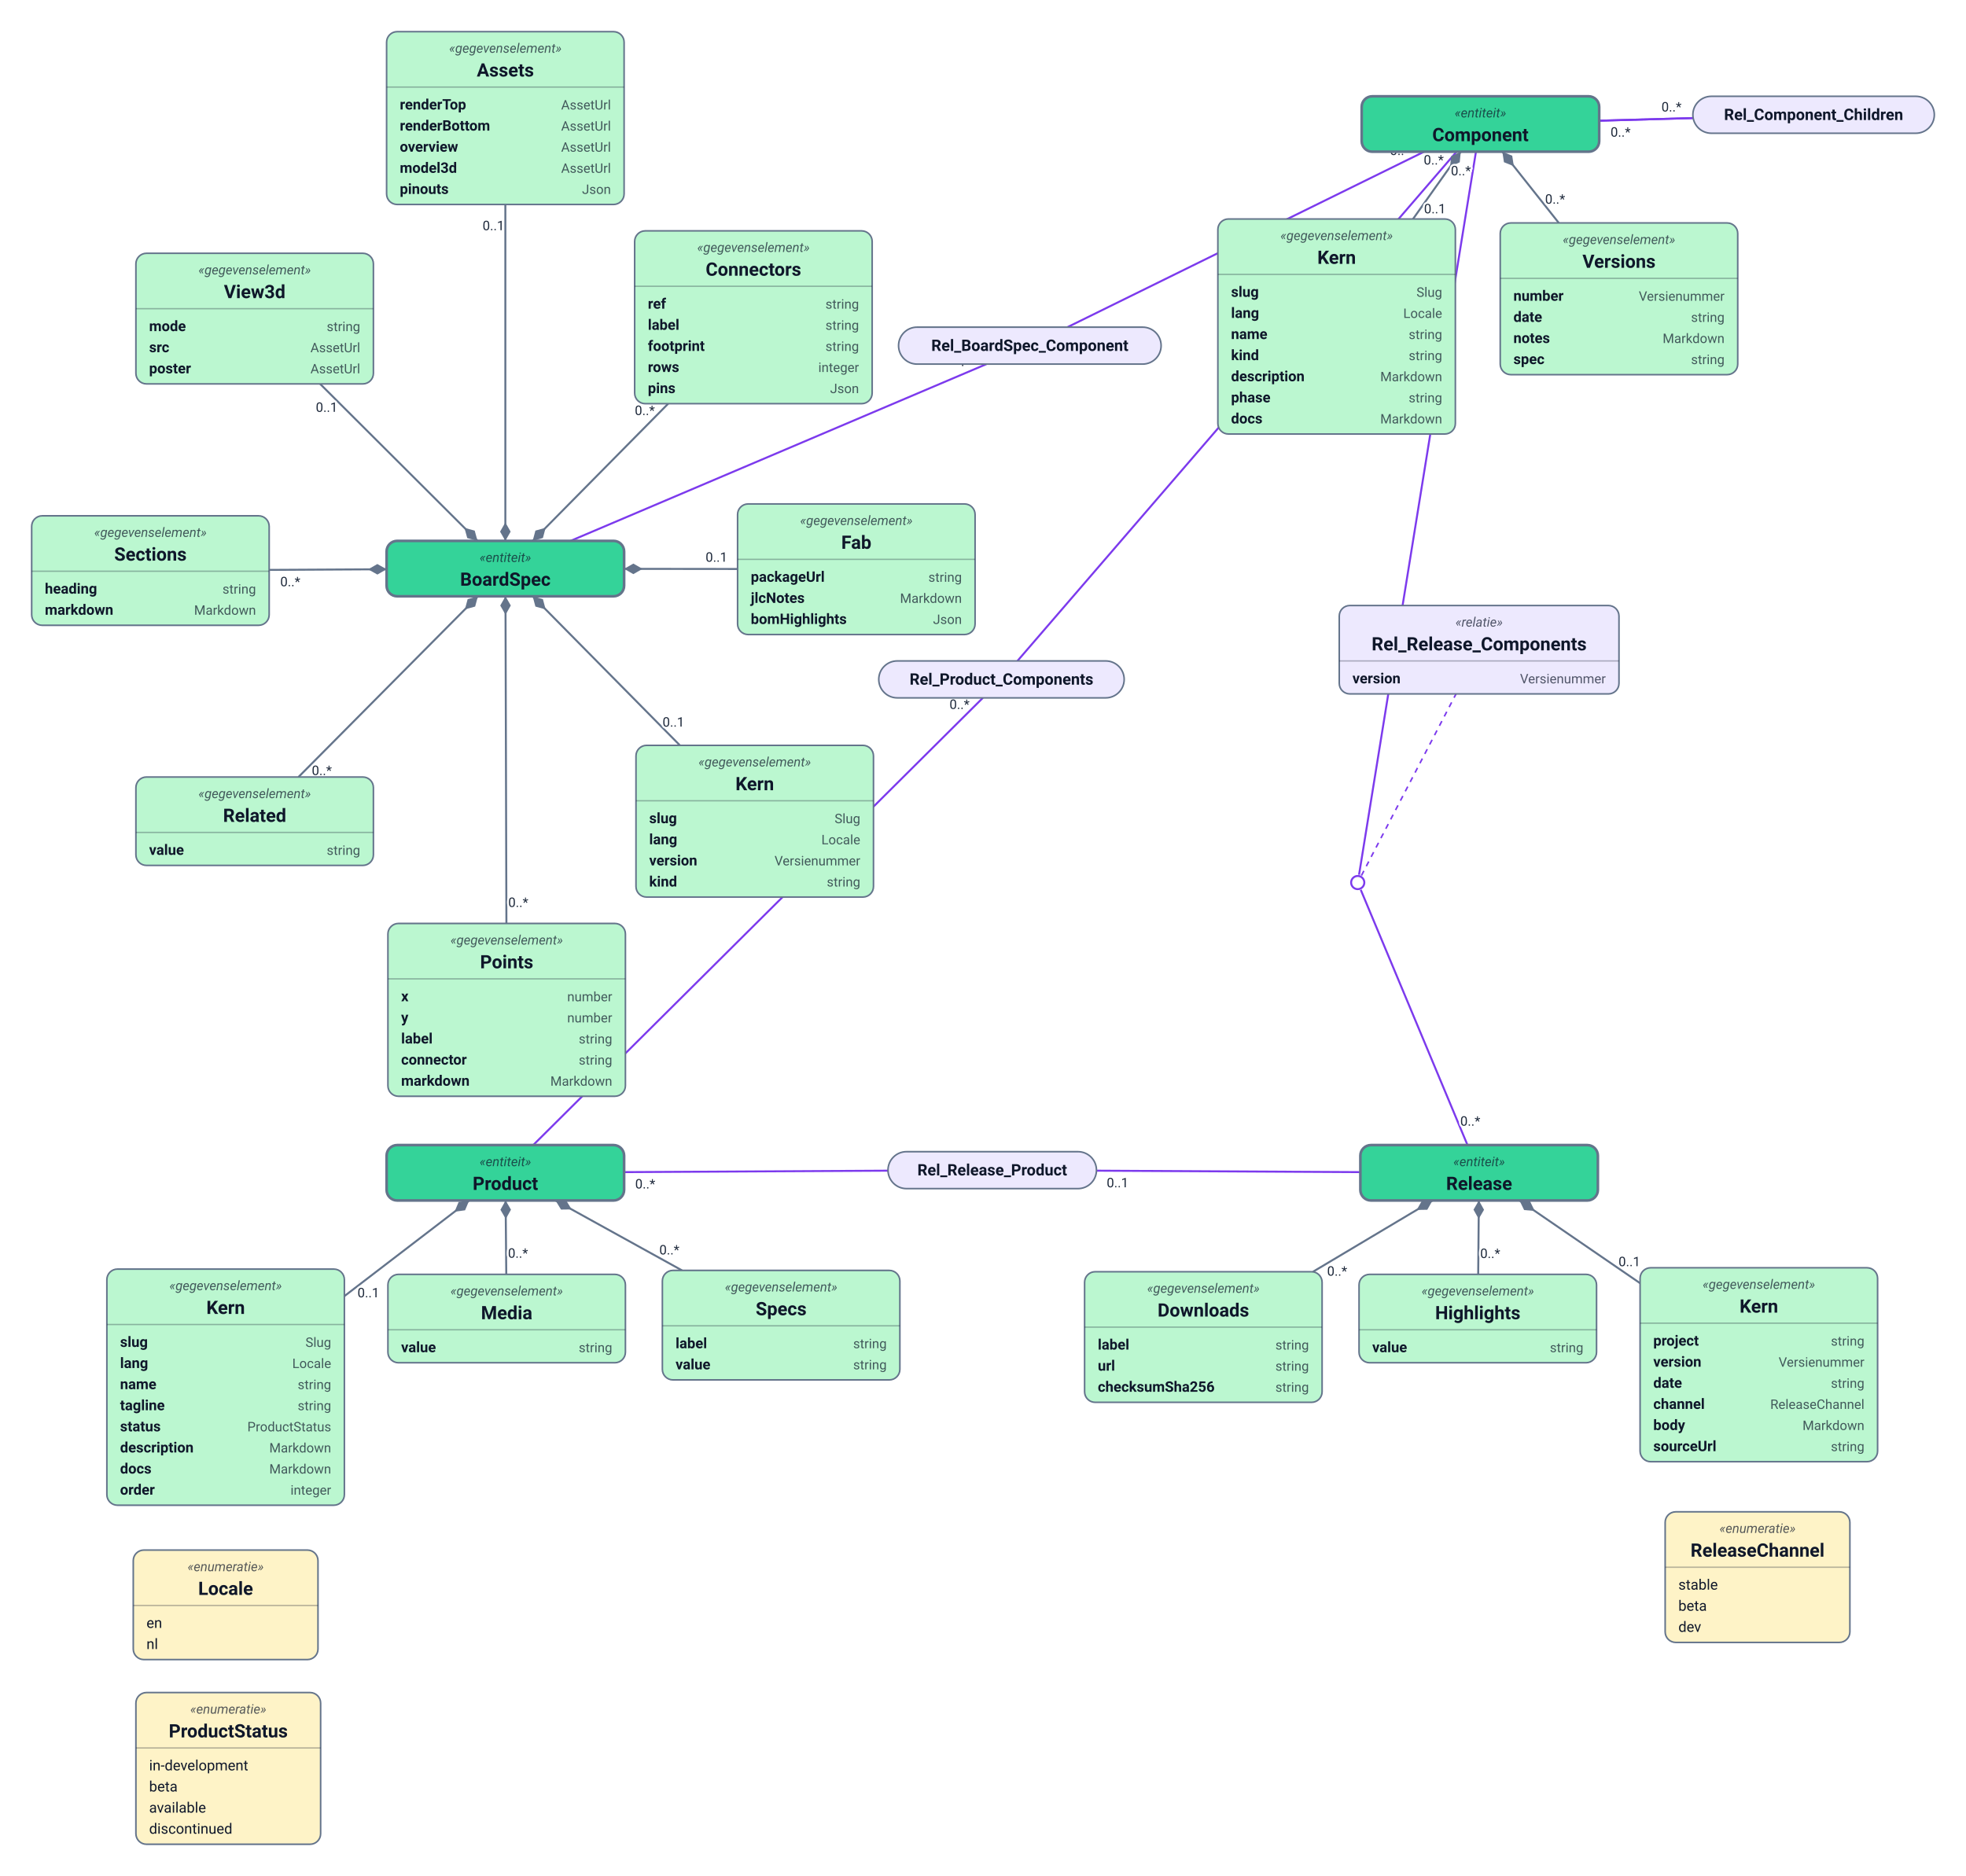
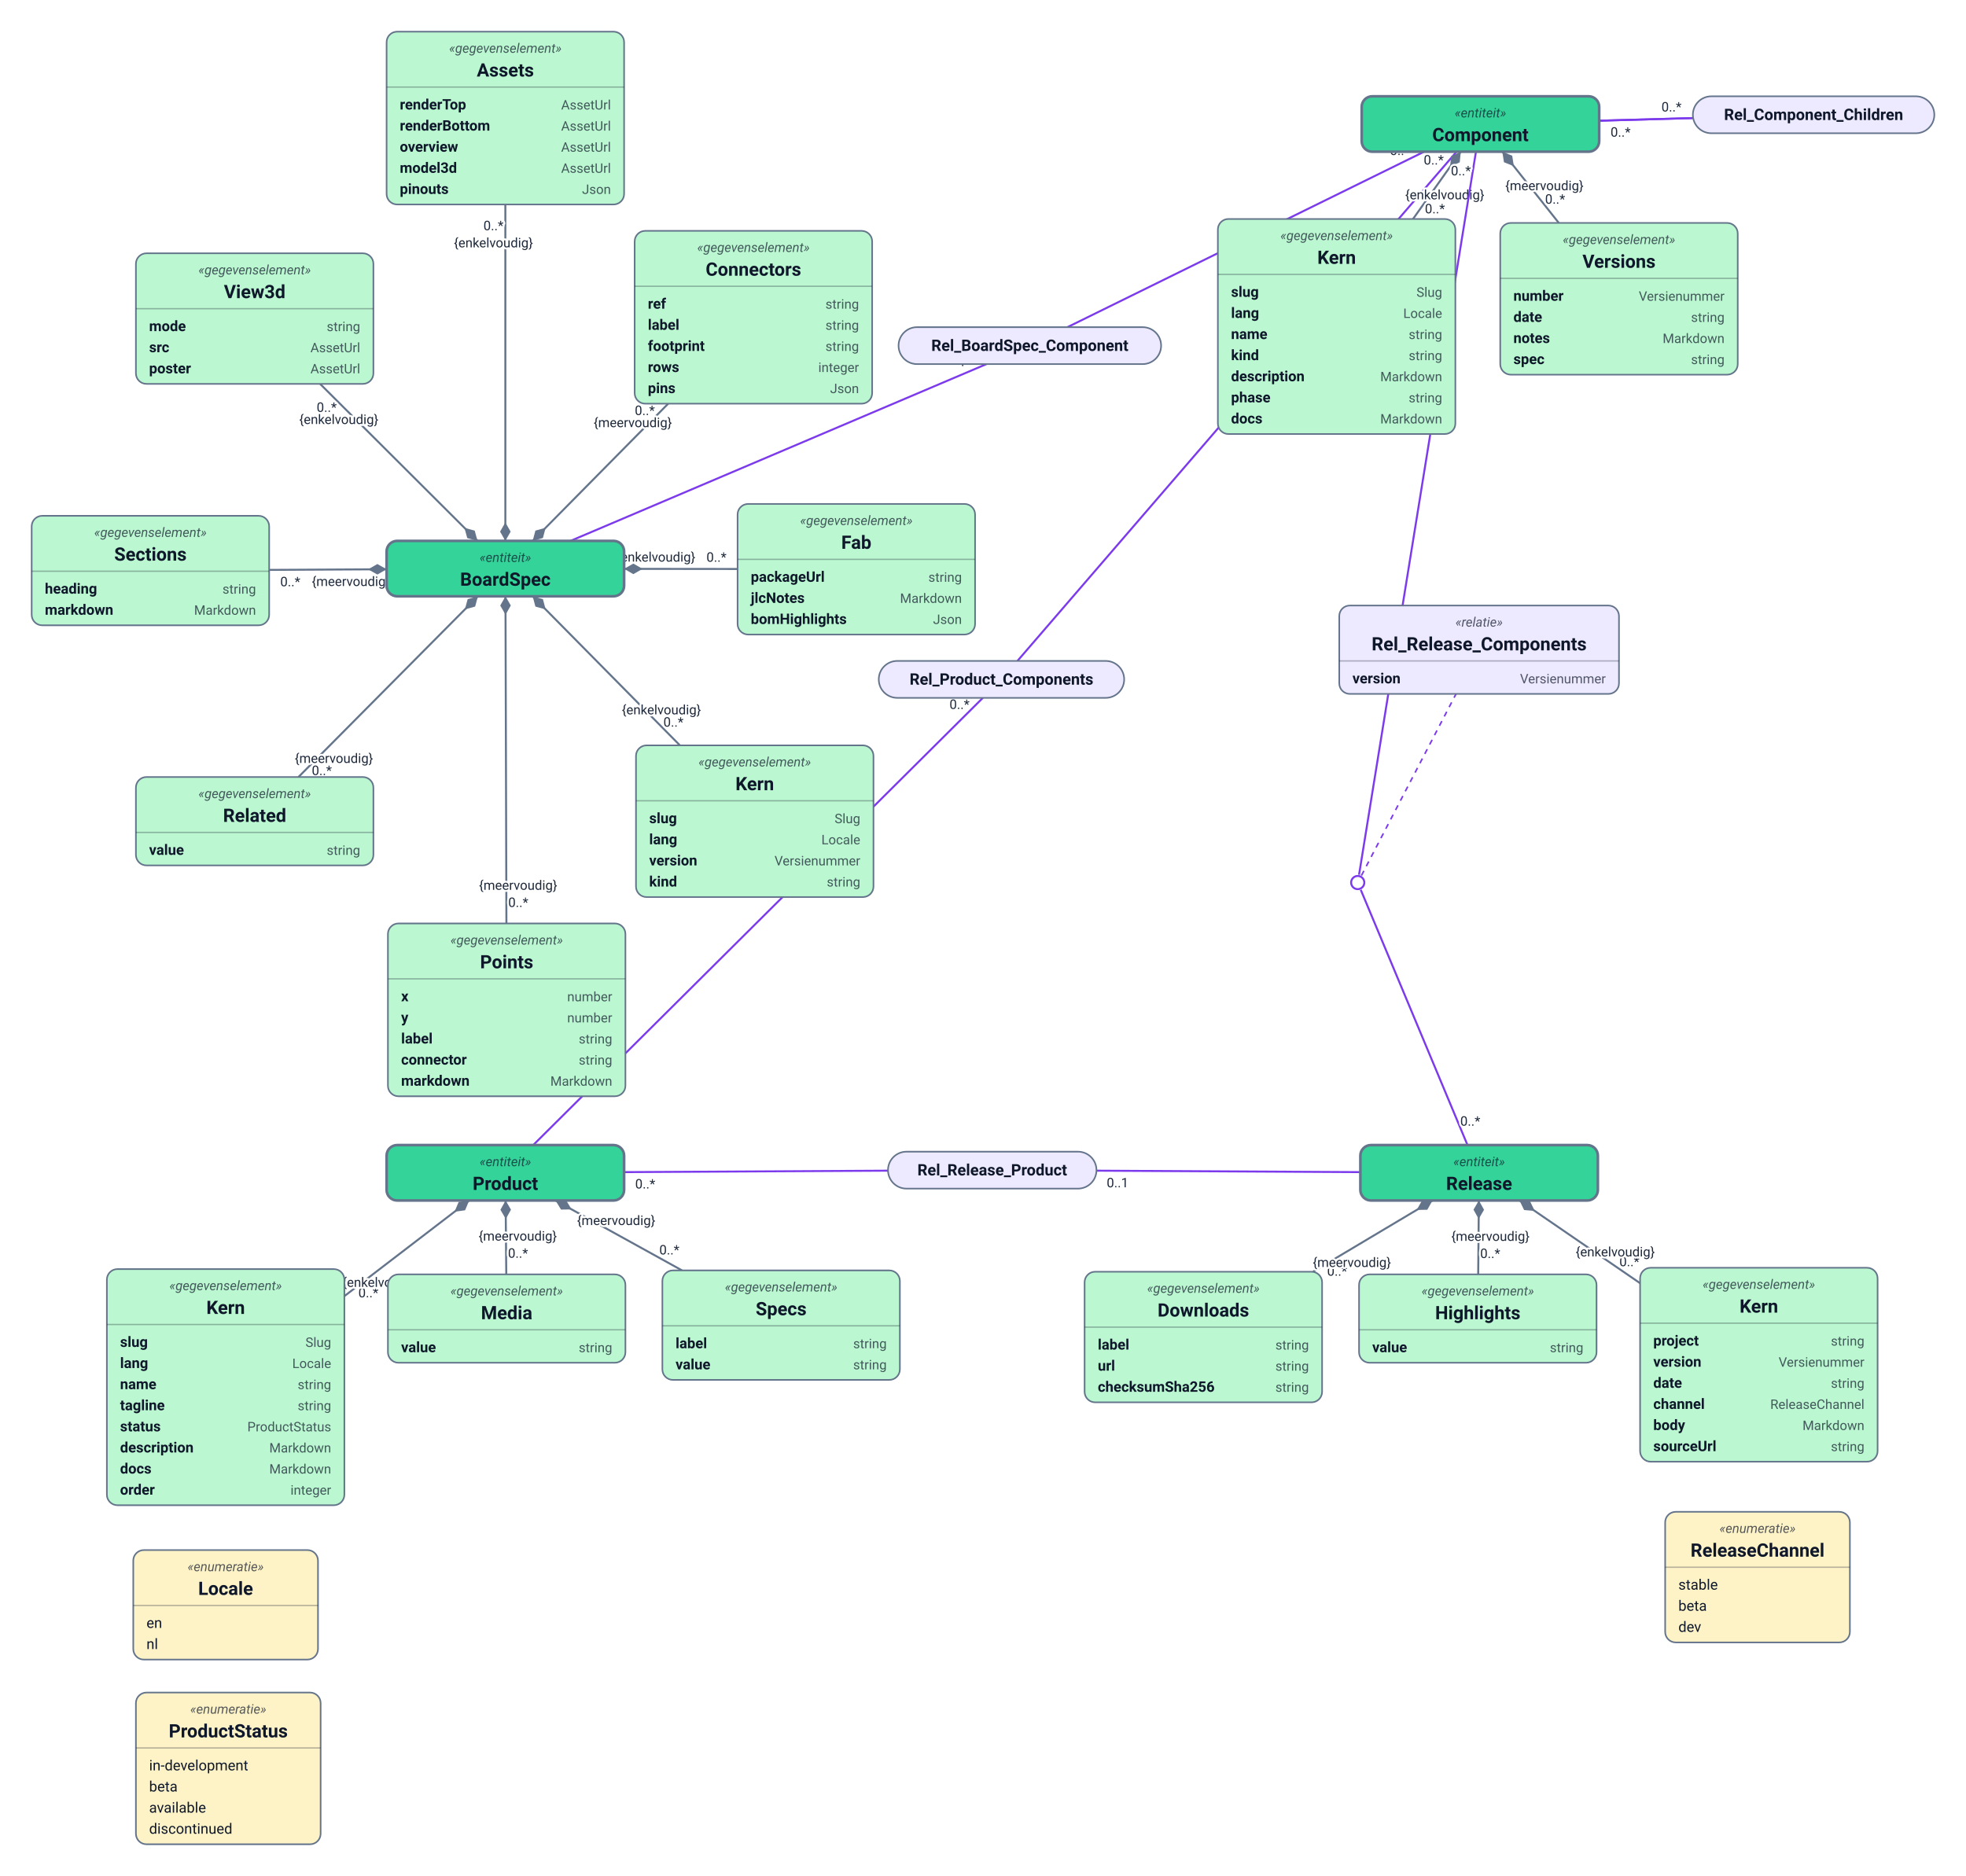
<svg xmlns="http://www.w3.org/2000/svg" viewBox="0 0 1490 1422" role="img" aria-label="Imprint contentmodel — MusicBrain — domein catalogus: 4 entiteiten (Product, Component, BoardSpec, Release)" class="omnium-diagram" font-family="ui-sans-serif, system-ui, -apple-system, 'Segoe UI', Roboto, sans-serif">
  <defs>
    <marker id="mb-mk-comp" viewBox="0 0 16 10" refX="1" refY="5" markerWidth="16" markerHeight="10" markerUnits="userSpaceOnUse" orient="auto">
      <path d="M1,5L8,1L15,5L8,9Z" fill="var(--diagram-border, #64748b)" />
    </marker>
  </defs>
  <rect class="achtergrond" x="0" y="0" width="1490" height="1422" fill="var(--diagram-surface, #ffffff)" />
  <g class="randen">
    <g id="mb-e-Product--Product_Kern" class="rand comp">
      <path d="M355.6,910L261,982.5" fill="none" stroke="var(--diagram-border, #64748b)" stroke-width="1.5" marker-start="url(#mb-mk-comp)" />
-       <text x="279.2" y="983.4" text-anchor="middle" font-size="10" fill="var(--diagram-text, #1e293b)" stroke="var(--diagram-surface, #ffffff)" stroke-width="3" stroke-linejoin="round" paint-order="stroke">0..1</text>
+       <text x="279.2" y="983.4" text-anchor="middle" font-size="10" fill="var(--diagram-text, #1e293b)" stroke="var(--diagram-surface, #ffffff)" stroke-width="3" stroke-linejoin="round" paint-order="stroke">0..*</text>
+       <text x="289.5" y="975.5" text-anchor="middle" font-size="10" fill="var(--diagram-text, #1e293b)" stroke="var(--diagram-surface, #ffffff)" stroke-width="3" stroke-linejoin="round" paint-order="stroke">{enkelvoudig}</text>
    </g>
    <g id="mb-e-Product--Product_Specs" class="rand comp">
      <path d="M421,910L516.9,963" fill="none" stroke="var(--diagram-border, #64748b)" stroke-width="1.5" marker-start="url(#mb-mk-comp)" />
      <text x="507.3" y="950.9" text-anchor="middle" font-size="10" fill="var(--diagram-text, #1e293b)" stroke="var(--diagram-surface, #ffffff)" stroke-width="3" stroke-linejoin="round" paint-order="stroke">0..*</text>
+       <text x="467" y="928.6" text-anchor="middle" font-size="10" fill="var(--diagram-text, #1e293b)" stroke="var(--diagram-surface, #ffffff)" stroke-width="3" stroke-linejoin="round" paint-order="stroke">{meervoudig}</text>
    </g>
    <g id="mb-e-Product--Product_Media" class="rand comp">
      <path d="M383.2,910L383.7,966" fill="none" stroke="var(--diagram-border, #64748b)" stroke-width="1.5" marker-start="url(#mb-mk-comp)" />
      <text x="392.6" y="953.4" text-anchor="middle" font-size="10" fill="var(--diagram-text, #1e293b)" stroke="var(--diagram-surface, #ffffff)" stroke-width="3" stroke-linejoin="round" paint-order="stroke">0..*</text>
+       <text x="392.4" y="940.4" text-anchor="middle" font-size="10" fill="var(--diagram-text, #1e293b)" stroke="var(--diagram-surface, #ffffff)" stroke-width="3" stroke-linejoin="round" paint-order="stroke">{meervoudig}</text>
    </g>
    <g id="mb-e-Product--Rel_Product_Components" class="rand rel">
      <path d="M404.1,868L744.9,529" fill="none" stroke="var(--diagram-accent, #7c3aed)" stroke-width="1.5" />
      <text x="727.2" y="537.4" text-anchor="middle" font-size="10" fill="var(--diagram-text, #1e293b)" stroke="var(--diagram-surface, #ffffff)" stroke-width="3" stroke-linejoin="round" paint-order="stroke">0..*</text>
    </g>
    <g id="mb-e-Rel_Product_Components--Component" class="rand rel">
      <path d="M771.1,501L1103.9,115" fill="none" stroke="var(--diagram-accent, #7c3aed)" stroke-width="1.5" />
      <text x="1086.6" y="124.7" text-anchor="middle" font-size="10" fill="var(--diagram-text, #1e293b)" stroke="var(--diagram-surface, #ffffff)" stroke-width="3" stroke-linejoin="round" paint-order="stroke">0..*</text>
    </g>
    <g id="mb-e-Component--Component_Kern" class="rand comp">
      <path d="M1107.1,115L1070.9,166" fill="none" stroke="var(--diagram-border, #64748b)" stroke-width="1.5" marker-start="url(#mb-mk-comp)" />
-       <text x="1087.5" y="161.7" text-anchor="middle" font-size="10" fill="var(--diagram-text, #1e293b)" stroke="var(--diagram-surface, #ffffff)" stroke-width="3" stroke-linejoin="round" paint-order="stroke">0..1</text>
+       <text x="1087.5" y="161.7" text-anchor="middle" font-size="10" fill="var(--diagram-text, #1e293b)" stroke="var(--diagram-surface, #ffffff)" stroke-width="3" stroke-linejoin="round" paint-order="stroke">0..*</text>
+       <text x="1095" y="151.1" text-anchor="middle" font-size="10" fill="var(--diagram-text, #1e293b)" stroke="var(--diagram-surface, #ffffff)" stroke-width="3" stroke-linejoin="round" paint-order="stroke">{enkelvoudig}</text>
    </g>
    <g id="mb-e-Component--Component_Versions" class="rand comp">
      <path d="M1138.6,115L1181.4,169" fill="none" stroke="var(--diagram-border, #64748b)" stroke-width="1.5" marker-start="url(#mb-mk-comp)" />
      <text x="1178.6" y="154.4" text-anchor="middle" font-size="10" fill="var(--diagram-text, #1e293b)" stroke="var(--diagram-surface, #ffffff)" stroke-width="3" stroke-linejoin="round" paint-order="stroke">0..*</text>
+       <text x="1170.5" y="144.2" text-anchor="middle" font-size="10" fill="var(--diagram-text, #1e293b)" stroke="var(--diagram-surface, #ffffff)" stroke-width="3" stroke-linejoin="round" paint-order="stroke">{meervoudig}</text>
    </g>
    <g id="mb-e-Component--Rel_Component_Children" class="rand rel">
      <path d="M1212,91.5L1283,89.5" fill="none" stroke="var(--diagram-accent, #7c3aed)" stroke-width="1.5" />
      <text x="1266.8" y="84.5" text-anchor="middle" font-size="10" fill="var(--diagram-text, #1e293b)" stroke="var(--diagram-surface, #ffffff)" stroke-width="3" stroke-linejoin="round" paint-order="stroke">0..*</text>
    </g>
    <g id="mb-e-Rel_Component_Children--Component" class="rand rel">
      <path d="M1283,89.5L1212,91.5" fill="none" stroke="var(--diagram-accent, #7c3aed)" stroke-width="1.5" />
      <text x="1228.2" y="103.6" text-anchor="middle" font-size="10" fill="var(--diagram-text, #1e293b)" stroke="var(--diagram-surface, #ffffff)" stroke-width="3" stroke-linejoin="round" paint-order="stroke">0..*</text>
    </g>
    <g id="mb-e-BoardSpec--BoardSpec_Kern" class="rand comp">
      <path d="M403.7,452L515.3,565" fill="none" stroke="var(--diagram-border, #64748b)" stroke-width="1.5" marker-start="url(#mb-mk-comp)" />
-       <text x="510.4" y="550.8" text-anchor="middle" font-size="10" fill="var(--diagram-text, #1e293b)" stroke="var(--diagram-surface, #ffffff)" stroke-width="3" stroke-linejoin="round" paint-order="stroke">0..1</text>
+       <text x="510.4" y="550.8" text-anchor="middle" font-size="10" fill="var(--diagram-text, #1e293b)" stroke="var(--diagram-surface, #ffffff)" stroke-width="3" stroke-linejoin="round" paint-order="stroke">0..*</text>
+       <text x="501.3" y="541.5" text-anchor="middle" font-size="10" fill="var(--diagram-text, #1e293b)" stroke="var(--diagram-surface, #ffffff)" stroke-width="3" stroke-linejoin="round" paint-order="stroke">{enkelvoudig}</text>
    </g>
    <g id="mb-e-BoardSpec--BoardSpec_Connectors" class="rand comp">
      <path d="M403.7,410L506.4,306" fill="none" stroke="var(--diagram-border, #64748b)" stroke-width="1.5" marker-start="url(#mb-mk-comp)" />
      <text x="488.7" y="314.6" text-anchor="middle" font-size="10" fill="var(--diagram-text, #1e293b)" stroke="var(--diagram-surface, #ffffff)" stroke-width="3" stroke-linejoin="round" paint-order="stroke">0..*</text>
+       <text x="479.6" y="323.8" text-anchor="middle" font-size="10" fill="var(--diagram-text, #1e293b)" stroke="var(--diagram-surface, #ffffff)" stroke-width="3" stroke-linejoin="round" paint-order="stroke">{meervoudig}</text>
    </g>
    <g id="mb-e-BoardSpec--BoardSpec_Assets" class="rand comp">
      <path d="M383,410L383,155" fill="none" stroke="var(--diagram-border, #64748b)" stroke-width="1.5" marker-start="url(#mb-mk-comp)" />
-       <text x="374" y="174.5" text-anchor="middle" font-size="10" fill="var(--diagram-text, #1e293b)" stroke="var(--diagram-surface, #ffffff)" stroke-width="3" stroke-linejoin="round" paint-order="stroke">0..1</text>
+       <text x="374" y="174.5" text-anchor="middle" font-size="10" fill="var(--diagram-text, #1e293b)" stroke="var(--diagram-surface, #ffffff)" stroke-width="3" stroke-linejoin="round" paint-order="stroke">0..*</text>
+       <text x="374" y="187.5" text-anchor="middle" font-size="10" fill="var(--diagram-text, #1e293b)" stroke="var(--diagram-surface, #ffffff)" stroke-width="3" stroke-linejoin="round" paint-order="stroke">{enkelvoudig}</text>
    </g>
    <g id="mb-e-BoardSpec--BoardSpec_View3d" class="rand comp">
      <path d="M361.9,410L242.6,291" fill="none" stroke="var(--diagram-border, #64748b)" stroke-width="1.5" marker-start="url(#mb-mk-comp)" />
-       <text x="247.6" y="312.2" text-anchor="middle" font-size="10" fill="var(--diagram-text, #1e293b)" stroke="var(--diagram-surface, #ffffff)" stroke-width="3" stroke-linejoin="round" paint-order="stroke">0..1</text>
+       <text x="247.6" y="312.2" text-anchor="middle" font-size="10" fill="var(--diagram-text, #1e293b)" stroke="var(--diagram-surface, #ffffff)" stroke-width="3" stroke-linejoin="round" paint-order="stroke">0..*</text>
+       <text x="256.8" y="321.4" text-anchor="middle" font-size="10" fill="var(--diagram-text, #1e293b)" stroke="var(--diagram-surface, #ffffff)" stroke-width="3" stroke-linejoin="round" paint-order="stroke">{enkelvoudig}</text>
    </g>
    <g id="mb-e-BoardSpec--BoardSpec_Points" class="rand comp">
      <path d="M383.1,452L383.8,700" fill="none" stroke="var(--diagram-border, #64748b)" stroke-width="1.5" marker-start="url(#mb-mk-comp)" />
      <text x="392.8" y="687.5" text-anchor="middle" font-size="10" fill="var(--diagram-text, #1e293b)" stroke="var(--diagram-surface, #ffffff)" stroke-width="3" stroke-linejoin="round" paint-order="stroke">0..*</text>
+       <text x="392.7" y="674.5" text-anchor="middle" font-size="10" fill="var(--diagram-text, #1e293b)" stroke="var(--diagram-surface, #ffffff)" stroke-width="3" stroke-linejoin="round" paint-order="stroke">{meervoudig}</text>
    </g>
    <g id="mb-e-BoardSpec--BoardSpec_Sections" class="rand comp">
      <path d="M293,431.5L204,432" fill="none" stroke="var(--diagram-border, #64748b)" stroke-width="1.5" marker-start="url(#mb-mk-comp)" />
      <text x="220" y="444.4" text-anchor="middle" font-size="10" fill="var(--diagram-text, #1e293b)" stroke="var(--diagram-surface, #ffffff)" stroke-width="3" stroke-linejoin="round" paint-order="stroke">0..*</text>
+       <text x="266" y="444.2" text-anchor="middle" font-size="10" fill="var(--diagram-text, #1e293b)" stroke="var(--diagram-surface, #ffffff)" stroke-width="3" stroke-linejoin="round" paint-order="stroke">{meervoudig}</text>
    </g>
    <g id="mb-e-BoardSpec--BoardSpec_Fab" class="rand comp">
      <path d="M473,431.2L559,431.3" fill="none" stroke="var(--diagram-border, #64748b)" stroke-width="1.5" marker-start="url(#mb-mk-comp)" />
-       <text x="543" y="425.8" text-anchor="middle" font-size="10" fill="var(--diagram-text, #1e293b)" stroke="var(--diagram-surface, #ffffff)" stroke-width="3" stroke-linejoin="round" paint-order="stroke">0..1</text>
+       <text x="543" y="425.8" text-anchor="middle" font-size="10" fill="var(--diagram-text, #1e293b)" stroke="var(--diagram-surface, #ffffff)" stroke-width="3" stroke-linejoin="round" paint-order="stroke">0..*</text>
+       <text x="497" y="425.7" text-anchor="middle" font-size="10" fill="var(--diagram-text, #1e293b)" stroke="var(--diagram-surface, #ffffff)" stroke-width="3" stroke-linejoin="round" paint-order="stroke">{enkelvoudig}</text>
    </g>
    <g id="mb-e-BoardSpec--BoardSpec_Related" class="rand comp">
      <path d="M362.2,452L226.2,589" fill="none" stroke="var(--diagram-border, #64748b)" stroke-width="1.5" marker-start="url(#mb-mk-comp)" />
      <text x="243.9" y="587.5" text-anchor="middle" font-size="10" fill="var(--diagram-text, #1e293b)" stroke="var(--diagram-surface, #ffffff)" stroke-width="3" stroke-linejoin="round" paint-order="stroke">0..*</text>
+       <text x="253.1" y="578.3" text-anchor="middle" font-size="10" fill="var(--diagram-text, #1e293b)" stroke="var(--diagram-surface, #ffffff)" stroke-width="3" stroke-linejoin="round" paint-order="stroke">{meervoudig}</text>
    </g>
    <g id="mb-e-BoardSpec--Rel_BoardSpec_Component" class="rand rel">
      <path d="M432.4,410L747.6,276" fill="none" stroke="var(--diagram-accent, #7c3aed)" stroke-width="1.5" />
      <text x="729.3" y="277.5" text-anchor="middle" font-size="10" fill="var(--diagram-text, #1e293b)" stroke="var(--diagram-surface, #ffffff)" stroke-width="3" stroke-linejoin="round" paint-order="stroke">1</text>
    </g>
    <g id="mb-e-Rel_BoardSpec_Component--Component" class="rand rel">
      <path d="M809,248L1079.3,115" fill="none" stroke="var(--diagram-accent, #7c3aed)" stroke-width="1.5" />
      <text x="1061" y="117.5" text-anchor="middle" font-size="10" fill="var(--diagram-text, #1e293b)" stroke="var(--diagram-surface, #ffffff)" stroke-width="3" stroke-linejoin="round" paint-order="stroke">0..*</text>
    </g>
    <g id="mb-e-Release--Release_Kern" class="rand comp">
      <path d="M1151.6,910L1243,972.7" fill="none" stroke="var(--diagram-border, #64748b)" stroke-width="1.5" marker-start="url(#mb-mk-comp)" />
-       <text x="1234.9" y="959.8" text-anchor="middle" font-size="10" fill="var(--diagram-text, #1e293b)" stroke="var(--diagram-surface, #ffffff)" stroke-width="3" stroke-linejoin="round" paint-order="stroke">0..1</text>
+       <text x="1234.9" y="959.8" text-anchor="middle" font-size="10" fill="var(--diagram-text, #1e293b)" stroke="var(--diagram-surface, #ffffff)" stroke-width="3" stroke-linejoin="round" paint-order="stroke">0..*</text>
+       <text x="1224.2" y="952.4" text-anchor="middle" font-size="10" fill="var(--diagram-text, #1e293b)" stroke="var(--diagram-surface, #ffffff)" stroke-width="3" stroke-linejoin="round" paint-order="stroke">{enkelvoudig}</text>
    </g>
    <g id="mb-e-Release--Release_Highlights" class="rand comp">
      <path d="M1120.8,910L1120.3,966" fill="none" stroke="var(--diagram-border, #64748b)" stroke-width="1.5" marker-start="url(#mb-mk-comp)" />
      <text x="1129.4" y="953.6" text-anchor="middle" font-size="10" fill="var(--diagram-text, #1e293b)" stroke="var(--diagram-surface, #ffffff)" stroke-width="3" stroke-linejoin="round" paint-order="stroke">0..*</text>
+       <text x="1129.6" y="940.6" text-anchor="middle" font-size="10" fill="var(--diagram-text, #1e293b)" stroke="var(--diagram-surface, #ffffff)" stroke-width="3" stroke-linejoin="round" paint-order="stroke">{meervoudig}</text>
    </g>
    <g id="mb-e-Release--Release_Downloads" class="rand comp">
      <path d="M1085.7,910L995.1,964" fill="none" stroke="var(--diagram-border, #64748b)" stroke-width="1.5" marker-start="url(#mb-mk-comp)" />
      <text x="1013.4" y="967" text-anchor="middle" font-size="10" fill="var(--diagram-text, #1e293b)" stroke="var(--diagram-surface, #ffffff)" stroke-width="3" stroke-linejoin="round" paint-order="stroke">0..*</text>
+       <text x="1024.6" y="960.4" text-anchor="middle" font-size="10" fill="var(--diagram-text, #1e293b)" stroke="var(--diagram-surface, #ffffff)" stroke-width="3" stroke-linejoin="round" paint-order="stroke">{meervoudig}</text>
    </g>
    <g id="mb-e-Release--Rel_Release_Product" class="rand rel">
      <path d="M1031,888.5L831,887.4" fill="none" stroke="var(--diagram-accent, #7c3aed)" stroke-width="1.5" />
      <text x="847" y="900" text-anchor="middle" font-size="10" fill="var(--diagram-text, #1e293b)" stroke="var(--diagram-surface, #ffffff)" stroke-width="3" stroke-linejoin="round" paint-order="stroke">0..1</text>
    </g>
    <g id="mb-e-Rel_Release_Product--Product" class="rand rel">
      <path d="M673,887.4L473,888.5" fill="none" stroke="var(--diagram-accent, #7c3aed)" stroke-width="1.5" />
      <text x="489" y="900.9" text-anchor="middle" font-size="10" fill="var(--diagram-text, #1e293b)" stroke="var(--diagram-surface, #ffffff)" stroke-width="3" stroke-linejoin="round" paint-order="stroke">0..*</text>
    </g>
    <g id="mb-e-Release--anker_Rel_Release_Components" class="rand assoc">
      <path d="M1112.2,868L1031.3,674.5" fill="none" stroke="var(--diagram-accent, #7c3aed)" stroke-width="1.5" />
      <text x="1114.3" y="853.3" text-anchor="middle" font-size="10" fill="var(--diagram-text, #1e293b)" stroke="var(--diagram-surface, #ffffff)" stroke-width="3" stroke-linejoin="round" paint-order="stroke">0..*</text>
    </g>
    <g id="mb-e-anker_Rel_Release_Components--Component" class="rand assoc">
      <path d="M1030,663.1L1118.6,115" fill="none" stroke="var(--diagram-accent, #7c3aed)" stroke-width="1.5" />
      <text x="1107.2" y="132.9" text-anchor="middle" font-size="10" fill="var(--diagram-text, #1e293b)" stroke="var(--diagram-surface, #ffffff)" stroke-width="3" stroke-linejoin="round" paint-order="stroke">0..*</text>
    </g>
    <g id="mb-e-anker_Rel_Release_Components---Rel_Release_Components" class="rand classlink">
      <path d="M1031.8,663.7L1103.5,526" fill="none" stroke="var(--diagram-accent, #7c3aed)" stroke-width="1.2" stroke-dasharray="4 4" />
    </g>
  </g>
  <g class="elementen">
    <g id="mb-enum-Locale" class="element enumeratie">
      <rect x="101" y="1175" width="140" height="83" rx="8" fill="#fef3c7" stroke="var(--diagram-border, #64748b)" stroke-width="1.2" />
      <text x="171" y="1191" text-anchor="middle" font-size="10" font-style="italic" fill="#0f172a" fill-opacity="0.7">«enumeratie»</text>
      <text x="171" y="1209" text-anchor="middle" font-size="14" font-weight="700" fill="#0f172a">Locale</text>
      <line x1="101" y1="1217" x2="241" y2="1217" stroke="#0f172a" stroke-opacity="0.3" />
      <text x="111" y="1234" font-size="11" fill="#0f172a">en</text>
      <text x="111" y="1250" font-size="11" fill="#0f172a">nl</text>
    </g>
    <g id="mb-enum-ProductStatus" class="element enumeratie">
      <rect x="103" y="1283" width="140" height="115" rx="8" fill="#fef3c7" stroke="var(--diagram-border, #64748b)" stroke-width="1.2" />
      <text x="173" y="1299" text-anchor="middle" font-size="10" font-style="italic" fill="#0f172a" fill-opacity="0.7">«enumeratie»</text>
      <text x="173" y="1317" text-anchor="middle" font-size="14" font-weight="700" fill="#0f172a">ProductStatus</text>
      <line x1="103" y1="1325" x2="243" y2="1325" stroke="#0f172a" stroke-opacity="0.3" />
      <text x="113" y="1342" font-size="11" fill="#0f172a">in-development</text>
      <text x="113" y="1358" font-size="11" fill="#0f172a">beta</text>
      <text x="113" y="1374" font-size="11" fill="#0f172a">available</text>
      <text x="113" y="1390" font-size="11" fill="#0f172a">discontinued</text>
    </g>
    <g id="mb-enum-ReleaseChannel" class="element enumeratie">
      <rect x="1262" y="1146" width="140" height="99" rx="8" fill="#fef3c7" stroke="var(--diagram-border, #64748b)" stroke-width="1.2" />
      <text x="1332" y="1162" text-anchor="middle" font-size="10" font-style="italic" fill="#0f172a" fill-opacity="0.7">«enumeratie»</text>
      <text x="1332" y="1180" text-anchor="middle" font-size="14" font-weight="700" fill="#0f172a">ReleaseChannel</text>
      <line x1="1262" y1="1188" x2="1402" y2="1188" stroke="#0f172a" stroke-opacity="0.3" />
      <text x="1272" y="1205" font-size="11" fill="#0f172a">stable</text>
      <text x="1272" y="1221" font-size="11" fill="#0f172a">beta</text>
      <text x="1272" y="1237" font-size="11" fill="#0f172a">dev</text>
    </g>
    <g id="mb-ent-Product" class="element entiteit">
      <rect x="293" y="868" width="180" height="42" rx="8" fill="#34d399" stroke="var(--diagram-border, #64748b)" stroke-width="2" />
      <text x="383" y="884" text-anchor="middle" font-size="10" font-style="italic" fill="#0f172a" fill-opacity="0.7">«entiteit»</text>
      <text x="383" y="902" text-anchor="middle" font-size="14" font-weight="700" fill="#0f172a">Product</text>
    </g>
    <g id="mb-ge-Product_Kern" class="element gegevenselement">
      <rect x="81" y="962" width="180" height="179" rx="8" fill="#bbf7d0" stroke="var(--diagram-border, #64748b)" stroke-width="1.2" />
      <text x="171" y="978" text-anchor="middle" font-size="10" font-style="italic" fill="#0f172a" fill-opacity="0.7">«gegevenselement»</text>
      <text x="171" y="996" text-anchor="middle" font-size="14" font-weight="700" fill="#0f172a">Kern</text>
      <line x1="81" y1="1004" x2="261" y2="1004" stroke="#0f172a" stroke-opacity="0.3" />
      <text x="91" y="1021" font-size="11" font-weight="700" fill="#0f172a">slug</text>
      <text x="251" y="1021" text-anchor="end" font-size="10" fill="#0f172a" fill-opacity="0.7">Slug</text>
      <text x="91" y="1037" font-size="11" font-weight="700" fill="#0f172a">lang</text>
      <text x="251" y="1037" text-anchor="end" font-size="10" fill="#0f172a" fill-opacity="0.7">Locale</text>
      <text x="91" y="1053" font-size="11" font-weight="700" fill="#0f172a">name</text>
      <text x="251" y="1053" text-anchor="end" font-size="10" fill="#0f172a" fill-opacity="0.7">string</text>
      <text x="91" y="1069" font-size="11" font-weight="700" fill="#0f172a">tagline</text>
      <text x="251" y="1069" text-anchor="end" font-size="10" fill="#0f172a" fill-opacity="0.7">string</text>
      <text x="91" y="1085" font-size="11" font-weight="700" fill="#0f172a">status</text>
      <text x="251" y="1085" text-anchor="end" font-size="10" fill="#0f172a" fill-opacity="0.7">ProductStatus</text>
      <text x="91" y="1101" font-size="11" font-weight="700" fill="#0f172a">description</text>
      <text x="251" y="1101" text-anchor="end" font-size="10" fill="#0f172a" fill-opacity="0.7">Markdown</text>
      <text x="91" y="1117" font-size="11" font-weight="700" fill="#0f172a">docs</text>
      <text x="251" y="1117" text-anchor="end" font-size="10" fill="#0f172a" fill-opacity="0.7">Markdown</text>
      <text x="91" y="1133" font-size="11" font-weight="700" fill="#0f172a">order</text>
      <text x="251" y="1133" text-anchor="end" font-size="10" fill="#0f172a" fill-opacity="0.7">integer</text>
    </g>
    <g id="mb-ge-Product_Specs" class="element gegevenselement">
      <rect x="502" y="963" width="180" height="83" rx="8" fill="#bbf7d0" stroke="var(--diagram-border, #64748b)" stroke-width="1.2" />
      <text x="592" y="979" text-anchor="middle" font-size="10" font-style="italic" fill="#0f172a" fill-opacity="0.7">«gegevenselement»</text>
      <text x="592" y="997" text-anchor="middle" font-size="14" font-weight="700" fill="#0f172a">Specs</text>
      <line x1="502" y1="1005" x2="682" y2="1005" stroke="#0f172a" stroke-opacity="0.3" />
      <text x="512" y="1022" font-size="11" font-weight="700" fill="#0f172a">label</text>
      <text x="672" y="1022" text-anchor="end" font-size="10" fill="#0f172a" fill-opacity="0.7">string</text>
      <text x="512" y="1038" font-size="11" font-weight="700" fill="#0f172a">value</text>
      <text x="672" y="1038" text-anchor="end" font-size="10" fill="#0f172a" fill-opacity="0.7">string</text>
    </g>
    <g id="mb-ge-Product_Media" class="element gegevenselement">
      <rect x="294" y="966" width="180" height="67" rx="8" fill="#bbf7d0" stroke="var(--diagram-border, #64748b)" stroke-width="1.2" />
      <text x="384" y="982" text-anchor="middle" font-size="10" font-style="italic" fill="#0f172a" fill-opacity="0.7">«gegevenselement»</text>
      <text x="384" y="1000" text-anchor="middle" font-size="14" font-weight="700" fill="#0f172a">Media</text>
      <line x1="294" y1="1008" x2="474" y2="1008" stroke="#0f172a" stroke-opacity="0.3" />
      <text x="304" y="1025" font-size="11" font-weight="700" fill="#0f172a">value</text>
      <text x="464" y="1025" text-anchor="end" font-size="10" fill="#0f172a" fill-opacity="0.7">string</text>
    </g>
    <g id="mb-rel-Rel_Product_Components" class="element relatie">
      <rect x="666" y="501" width="186" height="28" rx="14" fill="#ede9fe" stroke="var(--diagram-border, #64748b)" stroke-width="1.2" />
      <text x="759" y="519" text-anchor="middle" font-size="12" font-weight="700" fill="#0f172a">Rel_Product_Components</text>
    </g>
    <g id="mb-ent-Component" class="element entiteit">
      <rect x="1032" y="73" width="180" height="42" rx="8" fill="#34d399" stroke="var(--diagram-border, #64748b)" stroke-width="2" />
      <text x="1122" y="89" text-anchor="middle" font-size="10" font-style="italic" fill="#0f172a" fill-opacity="0.7">«entiteit»</text>
      <text x="1122" y="107" text-anchor="middle" font-size="14" font-weight="700" fill="#0f172a">Component</text>
    </g>
    <g id="mb-ge-Component_Kern" class="element gegevenselement">
      <rect x="923" y="166" width="180" height="163" rx="8" fill="#bbf7d0" stroke="var(--diagram-border, #64748b)" stroke-width="1.2" />
      <text x="1013" y="182" text-anchor="middle" font-size="10" font-style="italic" fill="#0f172a" fill-opacity="0.7">«gegevenselement»</text>
      <text x="1013" y="200" text-anchor="middle" font-size="14" font-weight="700" fill="#0f172a">Kern</text>
      <line x1="923" y1="208" x2="1103" y2="208" stroke="#0f172a" stroke-opacity="0.3" />
      <text x="933" y="225" font-size="11" font-weight="700" fill="#0f172a">slug</text>
      <text x="1093" y="225" text-anchor="end" font-size="10" fill="#0f172a" fill-opacity="0.7">Slug</text>
      <text x="933" y="241" font-size="11" font-weight="700" fill="#0f172a">lang</text>
      <text x="1093" y="241" text-anchor="end" font-size="10" fill="#0f172a" fill-opacity="0.7">Locale</text>
      <text x="933" y="257" font-size="11" font-weight="700" fill="#0f172a">name</text>
      <text x="1093" y="257" text-anchor="end" font-size="10" fill="#0f172a" fill-opacity="0.7">string</text>
      <text x="933" y="273" font-size="11" font-weight="700" fill="#0f172a">kind</text>
      <text x="1093" y="273" text-anchor="end" font-size="10" fill="#0f172a" fill-opacity="0.7">string</text>
      <text x="933" y="289" font-size="11" font-weight="700" fill="#0f172a">description</text>
      <text x="1093" y="289" text-anchor="end" font-size="10" fill="#0f172a" fill-opacity="0.7">Markdown</text>
      <text x="933" y="305" font-size="11" font-weight="700" fill="#0f172a">phase</text>
      <text x="1093" y="305" text-anchor="end" font-size="10" fill="#0f172a" fill-opacity="0.7">string</text>
      <text x="933" y="321" font-size="11" font-weight="700" fill="#0f172a">docs</text>
      <text x="1093" y="321" text-anchor="end" font-size="10" fill="#0f172a" fill-opacity="0.7">Markdown</text>
    </g>
    <g id="mb-ge-Component_Versions" class="element gegevenselement">
      <rect x="1137" y="169" width="180" height="115" rx="8" fill="#bbf7d0" stroke="var(--diagram-border, #64748b)" stroke-width="1.2" />
      <text x="1227" y="185" text-anchor="middle" font-size="10" font-style="italic" fill="#0f172a" fill-opacity="0.7">«gegevenselement»</text>
      <text x="1227" y="203" text-anchor="middle" font-size="14" font-weight="700" fill="#0f172a">Versions</text>
      <line x1="1137" y1="211" x2="1317" y2="211" stroke="#0f172a" stroke-opacity="0.3" />
      <text x="1147" y="228" font-size="11" font-weight="700" fill="#0f172a">number</text>
      <text x="1307" y="228" text-anchor="end" font-size="10" fill="#0f172a" fill-opacity="0.7">Versienummer</text>
      <text x="1147" y="244" font-size="11" font-weight="700" fill="#0f172a">date</text>
      <text x="1307" y="244" text-anchor="end" font-size="10" fill="#0f172a" fill-opacity="0.7">string</text>
      <text x="1147" y="260" font-size="11" font-weight="700" fill="#0f172a">notes</text>
      <text x="1307" y="260" text-anchor="end" font-size="10" fill="#0f172a" fill-opacity="0.7">Markdown</text>
      <text x="1147" y="276" font-size="11" font-weight="700" fill="#0f172a">spec</text>
      <text x="1307" y="276" text-anchor="end" font-size="10" fill="#0f172a" fill-opacity="0.7">string</text>
    </g>
    <g id="mb-rel-Rel_Component_Children" class="element relatie">
      <rect x="1283" y="73" width="183" height="28" rx="14" fill="#ede9fe" stroke="var(--diagram-border, #64748b)" stroke-width="1.2" />
      <text x="1374.5" y="91" text-anchor="middle" font-size="12" font-weight="700" fill="#0f172a">Rel_Component_Children</text>
    </g>
    <g id="mb-ent-BoardSpec" class="element entiteit">
      <rect x="293" y="410" width="180" height="42" rx="8" fill="#34d399" stroke="var(--diagram-border, #64748b)" stroke-width="2" />
      <text x="383" y="426" text-anchor="middle" font-size="10" font-style="italic" fill="#0f172a" fill-opacity="0.7">«entiteit»</text>
      <text x="383" y="444" text-anchor="middle" font-size="14" font-weight="700" fill="#0f172a">BoardSpec</text>
    </g>
    <g id="mb-ge-BoardSpec_Kern" class="element gegevenselement">
      <rect x="482" y="565" width="180" height="115" rx="8" fill="#bbf7d0" stroke="var(--diagram-border, #64748b)" stroke-width="1.2" />
      <text x="572" y="581" text-anchor="middle" font-size="10" font-style="italic" fill="#0f172a" fill-opacity="0.7">«gegevenselement»</text>
      <text x="572" y="599" text-anchor="middle" font-size="14" font-weight="700" fill="#0f172a">Kern</text>
      <line x1="482" y1="607" x2="662" y2="607" stroke="#0f172a" stroke-opacity="0.3" />
      <text x="492" y="624" font-size="11" font-weight="700" fill="#0f172a">slug</text>
      <text x="652" y="624" text-anchor="end" font-size="10" fill="#0f172a" fill-opacity="0.7">Slug</text>
      <text x="492" y="640" font-size="11" font-weight="700" fill="#0f172a">lang</text>
      <text x="652" y="640" text-anchor="end" font-size="10" fill="#0f172a" fill-opacity="0.7">Locale</text>
      <text x="492" y="656" font-size="11" font-weight="700" fill="#0f172a">version</text>
      <text x="652" y="656" text-anchor="end" font-size="10" fill="#0f172a" fill-opacity="0.7">Versienummer</text>
      <text x="492" y="672" font-size="11" font-weight="700" fill="#0f172a">kind</text>
      <text x="652" y="672" text-anchor="end" font-size="10" fill="#0f172a" fill-opacity="0.7">string</text>
    </g>
    <g id="mb-ge-BoardSpec_Connectors" class="element gegevenselement">
      <rect x="481" y="175" width="180" height="131" rx="8" fill="#bbf7d0" stroke="var(--diagram-border, #64748b)" stroke-width="1.2" />
      <text x="571" y="191" text-anchor="middle" font-size="10" font-style="italic" fill="#0f172a" fill-opacity="0.7">«gegevenselement»</text>
      <text x="571" y="209" text-anchor="middle" font-size="14" font-weight="700" fill="#0f172a">Connectors</text>
      <line x1="481" y1="217" x2="661" y2="217" stroke="#0f172a" stroke-opacity="0.3" />
      <text x="491" y="234" font-size="11" font-weight="700" fill="#0f172a">ref</text>
      <text x="651" y="234" text-anchor="end" font-size="10" fill="#0f172a" fill-opacity="0.7">string</text>
      <text x="491" y="250" font-size="11" font-weight="700" fill="#0f172a">label</text>
      <text x="651" y="250" text-anchor="end" font-size="10" fill="#0f172a" fill-opacity="0.7">string</text>
      <text x="491" y="266" font-size="11" font-weight="700" fill="#0f172a">footprint</text>
      <text x="651" y="266" text-anchor="end" font-size="10" fill="#0f172a" fill-opacity="0.7">string</text>
      <text x="491" y="282" font-size="11" font-weight="700" fill="#0f172a">rows</text>
      <text x="651" y="282" text-anchor="end" font-size="10" fill="#0f172a" fill-opacity="0.7">integer</text>
      <text x="491" y="298" font-size="11" font-weight="700" fill="#0f172a">pins</text>
      <text x="651" y="298" text-anchor="end" font-size="10" fill="#0f172a" fill-opacity="0.7">Json</text>
    </g>
    <g id="mb-ge-BoardSpec_Assets" class="element gegevenselement">
      <rect x="293" y="24" width="180" height="131" rx="8" fill="#bbf7d0" stroke="var(--diagram-border, #64748b)" stroke-width="1.2" />
      <text x="383" y="40" text-anchor="middle" font-size="10" font-style="italic" fill="#0f172a" fill-opacity="0.7">«gegevenselement»</text>
      <text x="383" y="58" text-anchor="middle" font-size="14" font-weight="700" fill="#0f172a">Assets</text>
      <line x1="293" y1="66" x2="473" y2="66" stroke="#0f172a" stroke-opacity="0.3" />
      <text x="303" y="83" font-size="11" font-weight="700" fill="#0f172a">renderTop</text>
      <text x="463" y="83" text-anchor="end" font-size="10" fill="#0f172a" fill-opacity="0.7">AssetUrl</text>
      <text x="303" y="99" font-size="11" font-weight="700" fill="#0f172a">renderBottom</text>
      <text x="463" y="99" text-anchor="end" font-size="10" fill="#0f172a" fill-opacity="0.7">AssetUrl</text>
      <text x="303" y="115" font-size="11" font-weight="700" fill="#0f172a">overview</text>
      <text x="463" y="115" text-anchor="end" font-size="10" fill="#0f172a" fill-opacity="0.7">AssetUrl</text>
      <text x="303" y="131" font-size="11" font-weight="700" fill="#0f172a">model3d</text>
      <text x="463" y="131" text-anchor="end" font-size="10" fill="#0f172a" fill-opacity="0.7">AssetUrl</text>
      <text x="303" y="147" font-size="11" font-weight="700" fill="#0f172a">pinouts</text>
      <text x="463" y="147" text-anchor="end" font-size="10" fill="#0f172a" fill-opacity="0.7">Json</text>
    </g>
    <g id="mb-ge-BoardSpec_View3d" class="element gegevenselement">
      <rect x="103" y="192" width="180" height="99" rx="8" fill="#bbf7d0" stroke="var(--diagram-border, #64748b)" stroke-width="1.2" />
      <text x="193" y="208" text-anchor="middle" font-size="10" font-style="italic" fill="#0f172a" fill-opacity="0.7">«gegevenselement»</text>
      <text x="193" y="226" text-anchor="middle" font-size="14" font-weight="700" fill="#0f172a">View3d</text>
      <line x1="103" y1="234" x2="283" y2="234" stroke="#0f172a" stroke-opacity="0.3" />
      <text x="113" y="251" font-size="11" font-weight="700" fill="#0f172a">mode</text>
      <text x="273" y="251" text-anchor="end" font-size="10" fill="#0f172a" fill-opacity="0.7">string</text>
      <text x="113" y="267" font-size="11" font-weight="700" fill="#0f172a">src</text>
      <text x="273" y="267" text-anchor="end" font-size="10" fill="#0f172a" fill-opacity="0.7">AssetUrl</text>
      <text x="113" y="283" font-size="11" font-weight="700" fill="#0f172a">poster</text>
      <text x="273" y="283" text-anchor="end" font-size="10" fill="#0f172a" fill-opacity="0.7">AssetUrl</text>
    </g>
    <g id="mb-ge-BoardSpec_Points" class="element gegevenselement">
      <rect x="294" y="700" width="180" height="131" rx="8" fill="#bbf7d0" stroke="var(--diagram-border, #64748b)" stroke-width="1.2" />
      <text x="384" y="716" text-anchor="middle" font-size="10" font-style="italic" fill="#0f172a" fill-opacity="0.7">«gegevenselement»</text>
      <text x="384" y="734" text-anchor="middle" font-size="14" font-weight="700" fill="#0f172a">Points</text>
      <line x1="294" y1="742" x2="474" y2="742" stroke="#0f172a" stroke-opacity="0.3" />
      <text x="304" y="759" font-size="11" font-weight="700" fill="#0f172a">x</text>
      <text x="464" y="759" text-anchor="end" font-size="10" fill="#0f172a" fill-opacity="0.7">number</text>
      <text x="304" y="775" font-size="11" font-weight="700" fill="#0f172a">y</text>
      <text x="464" y="775" text-anchor="end" font-size="10" fill="#0f172a" fill-opacity="0.7">number</text>
      <text x="304" y="791" font-size="11" font-weight="700" fill="#0f172a">label</text>
      <text x="464" y="791" text-anchor="end" font-size="10" fill="#0f172a" fill-opacity="0.7">string</text>
      <text x="304" y="807" font-size="11" font-weight="700" fill="#0f172a">connector</text>
      <text x="464" y="807" text-anchor="end" font-size="10" fill="#0f172a" fill-opacity="0.7">string</text>
      <text x="304" y="823" font-size="11" font-weight="700" fill="#0f172a">markdown</text>
      <text x="464" y="823" text-anchor="end" font-size="10" fill="#0f172a" fill-opacity="0.7">Markdown</text>
    </g>
    <g id="mb-ge-BoardSpec_Sections" class="element gegevenselement">
      <rect x="24" y="391" width="180" height="83" rx="8" fill="#bbf7d0" stroke="var(--diagram-border, #64748b)" stroke-width="1.2" />
      <text x="114" y="407" text-anchor="middle" font-size="10" font-style="italic" fill="#0f172a" fill-opacity="0.7">«gegevenselement»</text>
      <text x="114" y="425" text-anchor="middle" font-size="14" font-weight="700" fill="#0f172a">Sections</text>
      <line x1="24" y1="433" x2="204" y2="433" stroke="#0f172a" stroke-opacity="0.3" />
      <text x="34" y="450" font-size="11" font-weight="700" fill="#0f172a">heading</text>
      <text x="194" y="450" text-anchor="end" font-size="10" fill="#0f172a" fill-opacity="0.7">string</text>
      <text x="34" y="466" font-size="11" font-weight="700" fill="#0f172a">markdown</text>
      <text x="194" y="466" text-anchor="end" font-size="10" fill="#0f172a" fill-opacity="0.7">Markdown</text>
    </g>
    <g id="mb-ge-BoardSpec_Fab" class="element gegevenselement">
      <rect x="559" y="382" width="180" height="99" rx="8" fill="#bbf7d0" stroke="var(--diagram-border, #64748b)" stroke-width="1.2" />
      <text x="649" y="398" text-anchor="middle" font-size="10" font-style="italic" fill="#0f172a" fill-opacity="0.7">«gegevenselement»</text>
      <text x="649" y="416" text-anchor="middle" font-size="14" font-weight="700" fill="#0f172a">Fab</text>
      <line x1="559" y1="424" x2="739" y2="424" stroke="#0f172a" stroke-opacity="0.3" />
      <text x="569" y="441" font-size="11" font-weight="700" fill="#0f172a">packageUrl</text>
      <text x="729" y="441" text-anchor="end" font-size="10" fill="#0f172a" fill-opacity="0.7">string</text>
      <text x="569" y="457" font-size="11" font-weight="700" fill="#0f172a">jlcNotes</text>
      <text x="729" y="457" text-anchor="end" font-size="10" fill="#0f172a" fill-opacity="0.7">Markdown</text>
      <text x="569" y="473" font-size="11" font-weight="700" fill="#0f172a">bomHighlights</text>
      <text x="729" y="473" text-anchor="end" font-size="10" fill="#0f172a" fill-opacity="0.7">Json</text>
    </g>
    <g id="mb-ge-BoardSpec_Related" class="element gegevenselement">
      <rect x="103" y="589" width="180" height="67" rx="8" fill="#bbf7d0" stroke="var(--diagram-border, #64748b)" stroke-width="1.2" />
      <text x="193" y="605" text-anchor="middle" font-size="10" font-style="italic" fill="#0f172a" fill-opacity="0.7">«gegevenselement»</text>
      <text x="193" y="623" text-anchor="middle" font-size="14" font-weight="700" fill="#0f172a">Related</text>
      <line x1="103" y1="631" x2="283" y2="631" stroke="#0f172a" stroke-opacity="0.3" />
      <text x="113" y="648" font-size="11" font-weight="700" fill="#0f172a">value</text>
      <text x="273" y="648" text-anchor="end" font-size="10" fill="#0f172a" fill-opacity="0.7">string</text>
    </g>
    <g id="mb-rel-Rel_BoardSpec_Component" class="element relatie">
      <rect x="681" y="248" width="199" height="28" rx="14" fill="#ede9fe" stroke="var(--diagram-border, #64748b)" stroke-width="1.2" />
      <text x="780.5" y="266" text-anchor="middle" font-size="12" font-weight="700" fill="#0f172a">Rel_BoardSpec_Component</text>
    </g>
    <g id="mb-ent-Release" class="element entiteit">
      <rect x="1031" y="868" width="180" height="42" rx="8" fill="#34d399" stroke="var(--diagram-border, #64748b)" stroke-width="2" />
      <text x="1121" y="884" text-anchor="middle" font-size="10" font-style="italic" fill="#0f172a" fill-opacity="0.7">«entiteit»</text>
      <text x="1121" y="902" text-anchor="middle" font-size="14" font-weight="700" fill="#0f172a">Release</text>
    </g>
    <g id="mb-ge-Release_Kern" class="element gegevenselement">
      <rect x="1243" y="961" width="180" height="147" rx="8" fill="#bbf7d0" stroke="var(--diagram-border, #64748b)" stroke-width="1.2" />
      <text x="1333" y="977" text-anchor="middle" font-size="10" font-style="italic" fill="#0f172a" fill-opacity="0.7">«gegevenselement»</text>
      <text x="1333" y="995" text-anchor="middle" font-size="14" font-weight="700" fill="#0f172a">Kern</text>
      <line x1="1243" y1="1003" x2="1423" y2="1003" stroke="#0f172a" stroke-opacity="0.3" />
      <text x="1253" y="1020" font-size="11" font-weight="700" fill="#0f172a">project</text>
      <text x="1413" y="1020" text-anchor="end" font-size="10" fill="#0f172a" fill-opacity="0.7">string</text>
      <text x="1253" y="1036" font-size="11" font-weight="700" fill="#0f172a">version</text>
      <text x="1413" y="1036" text-anchor="end" font-size="10" fill="#0f172a" fill-opacity="0.7">Versienummer</text>
      <text x="1253" y="1052" font-size="11" font-weight="700" fill="#0f172a">date</text>
      <text x="1413" y="1052" text-anchor="end" font-size="10" fill="#0f172a" fill-opacity="0.7">string</text>
      <text x="1253" y="1068" font-size="11" font-weight="700" fill="#0f172a">channel</text>
      <text x="1413" y="1068" text-anchor="end" font-size="10" fill="#0f172a" fill-opacity="0.7">ReleaseChannel</text>
      <text x="1253" y="1084" font-size="11" font-weight="700" fill="#0f172a">body</text>
      <text x="1413" y="1084" text-anchor="end" font-size="10" fill="#0f172a" fill-opacity="0.7">Markdown</text>
      <text x="1253" y="1100" font-size="11" font-weight="700" fill="#0f172a">sourceUrl</text>
      <text x="1413" y="1100" text-anchor="end" font-size="10" fill="#0f172a" fill-opacity="0.7">string</text>
    </g>
    <g id="mb-ge-Release_Highlights" class="element gegevenselement">
      <rect x="1030" y="966" width="180" height="67" rx="8" fill="#bbf7d0" stroke="var(--diagram-border, #64748b)" stroke-width="1.2" />
      <text x="1120" y="982" text-anchor="middle" font-size="10" font-style="italic" fill="#0f172a" fill-opacity="0.7">«gegevenselement»</text>
      <text x="1120" y="1000" text-anchor="middle" font-size="14" font-weight="700" fill="#0f172a">Highlights</text>
      <line x1="1030" y1="1008" x2="1210" y2="1008" stroke="#0f172a" stroke-opacity="0.3" />
      <text x="1040" y="1025" font-size="11" font-weight="700" fill="#0f172a">value</text>
      <text x="1200" y="1025" text-anchor="end" font-size="10" fill="#0f172a" fill-opacity="0.7">string</text>
    </g>
    <g id="mb-ge-Release_Downloads" class="element gegevenselement">
      <rect x="822" y="964" width="180" height="99" rx="8" fill="#bbf7d0" stroke="var(--diagram-border, #64748b)" stroke-width="1.2" />
      <text x="912" y="980" text-anchor="middle" font-size="10" font-style="italic" fill="#0f172a" fill-opacity="0.7">«gegevenselement»</text>
      <text x="912" y="998" text-anchor="middle" font-size="14" font-weight="700" fill="#0f172a">Downloads</text>
      <line x1="822" y1="1006" x2="1002" y2="1006" stroke="#0f172a" stroke-opacity="0.3" />
      <text x="832" y="1023" font-size="11" font-weight="700" fill="#0f172a">label</text>
      <text x="992" y="1023" text-anchor="end" font-size="10" fill="#0f172a" fill-opacity="0.7">string</text>
      <text x="832" y="1039" font-size="11" font-weight="700" fill="#0f172a">url</text>
      <text x="992" y="1039" text-anchor="end" font-size="10" fill="#0f172a" fill-opacity="0.7">string</text>
      <text x="832" y="1055" font-size="11" font-weight="700" fill="#0f172a">checksumSha256</text>
      <text x="992" y="1055" text-anchor="end" font-size="10" fill="#0f172a" fill-opacity="0.7">string</text>
    </g>
    <g id="mb-rel-Rel_Release_Product" class="element relatie">
      <rect x="673" y="873" width="158" height="28" rx="14" fill="#ede9fe" stroke="var(--diagram-border, #64748b)" stroke-width="1.2" />
      <text x="752" y="891" text-anchor="middle" font-size="12" font-weight="700" fill="#0f172a">Rel_Release_Product</text>
    </g>
    <g id="mb-rel-Rel_Release_Components" class="element relatie">
      <rect x="1015" y="459" width="212" height="67" rx="8" fill="#ede9fe" stroke="var(--diagram-border, #64748b)" stroke-width="1.2" />
      <text x="1121" y="475" text-anchor="middle" font-size="10" font-style="italic" fill="#0f172a" fill-opacity="0.7">«relatie»</text>
      <text x="1121" y="493" text-anchor="middle" font-size="14" font-weight="700" fill="#0f172a">Rel_Release_Components</text>
      <line x1="1015" y1="501" x2="1227" y2="501" stroke="#0f172a" stroke-opacity="0.3" />
      <text x="1025" y="518" font-size="11" font-weight="700" fill="#0f172a">version</text>
      <text x="1217" y="518" text-anchor="end" font-size="10" fill="#0f172a" fill-opacity="0.7">Versienummer</text>
    </g>
    <g id="mb-anker-Rel_Release_Components" class="element associatieAnker">
      <circle cx="1029" cy="669" r="5" fill="var(--diagram-surface, #ffffff)" stroke="var(--diagram-accent, #7c3aed)" stroke-width="1.5" />
    </g>
  </g>
</svg>
